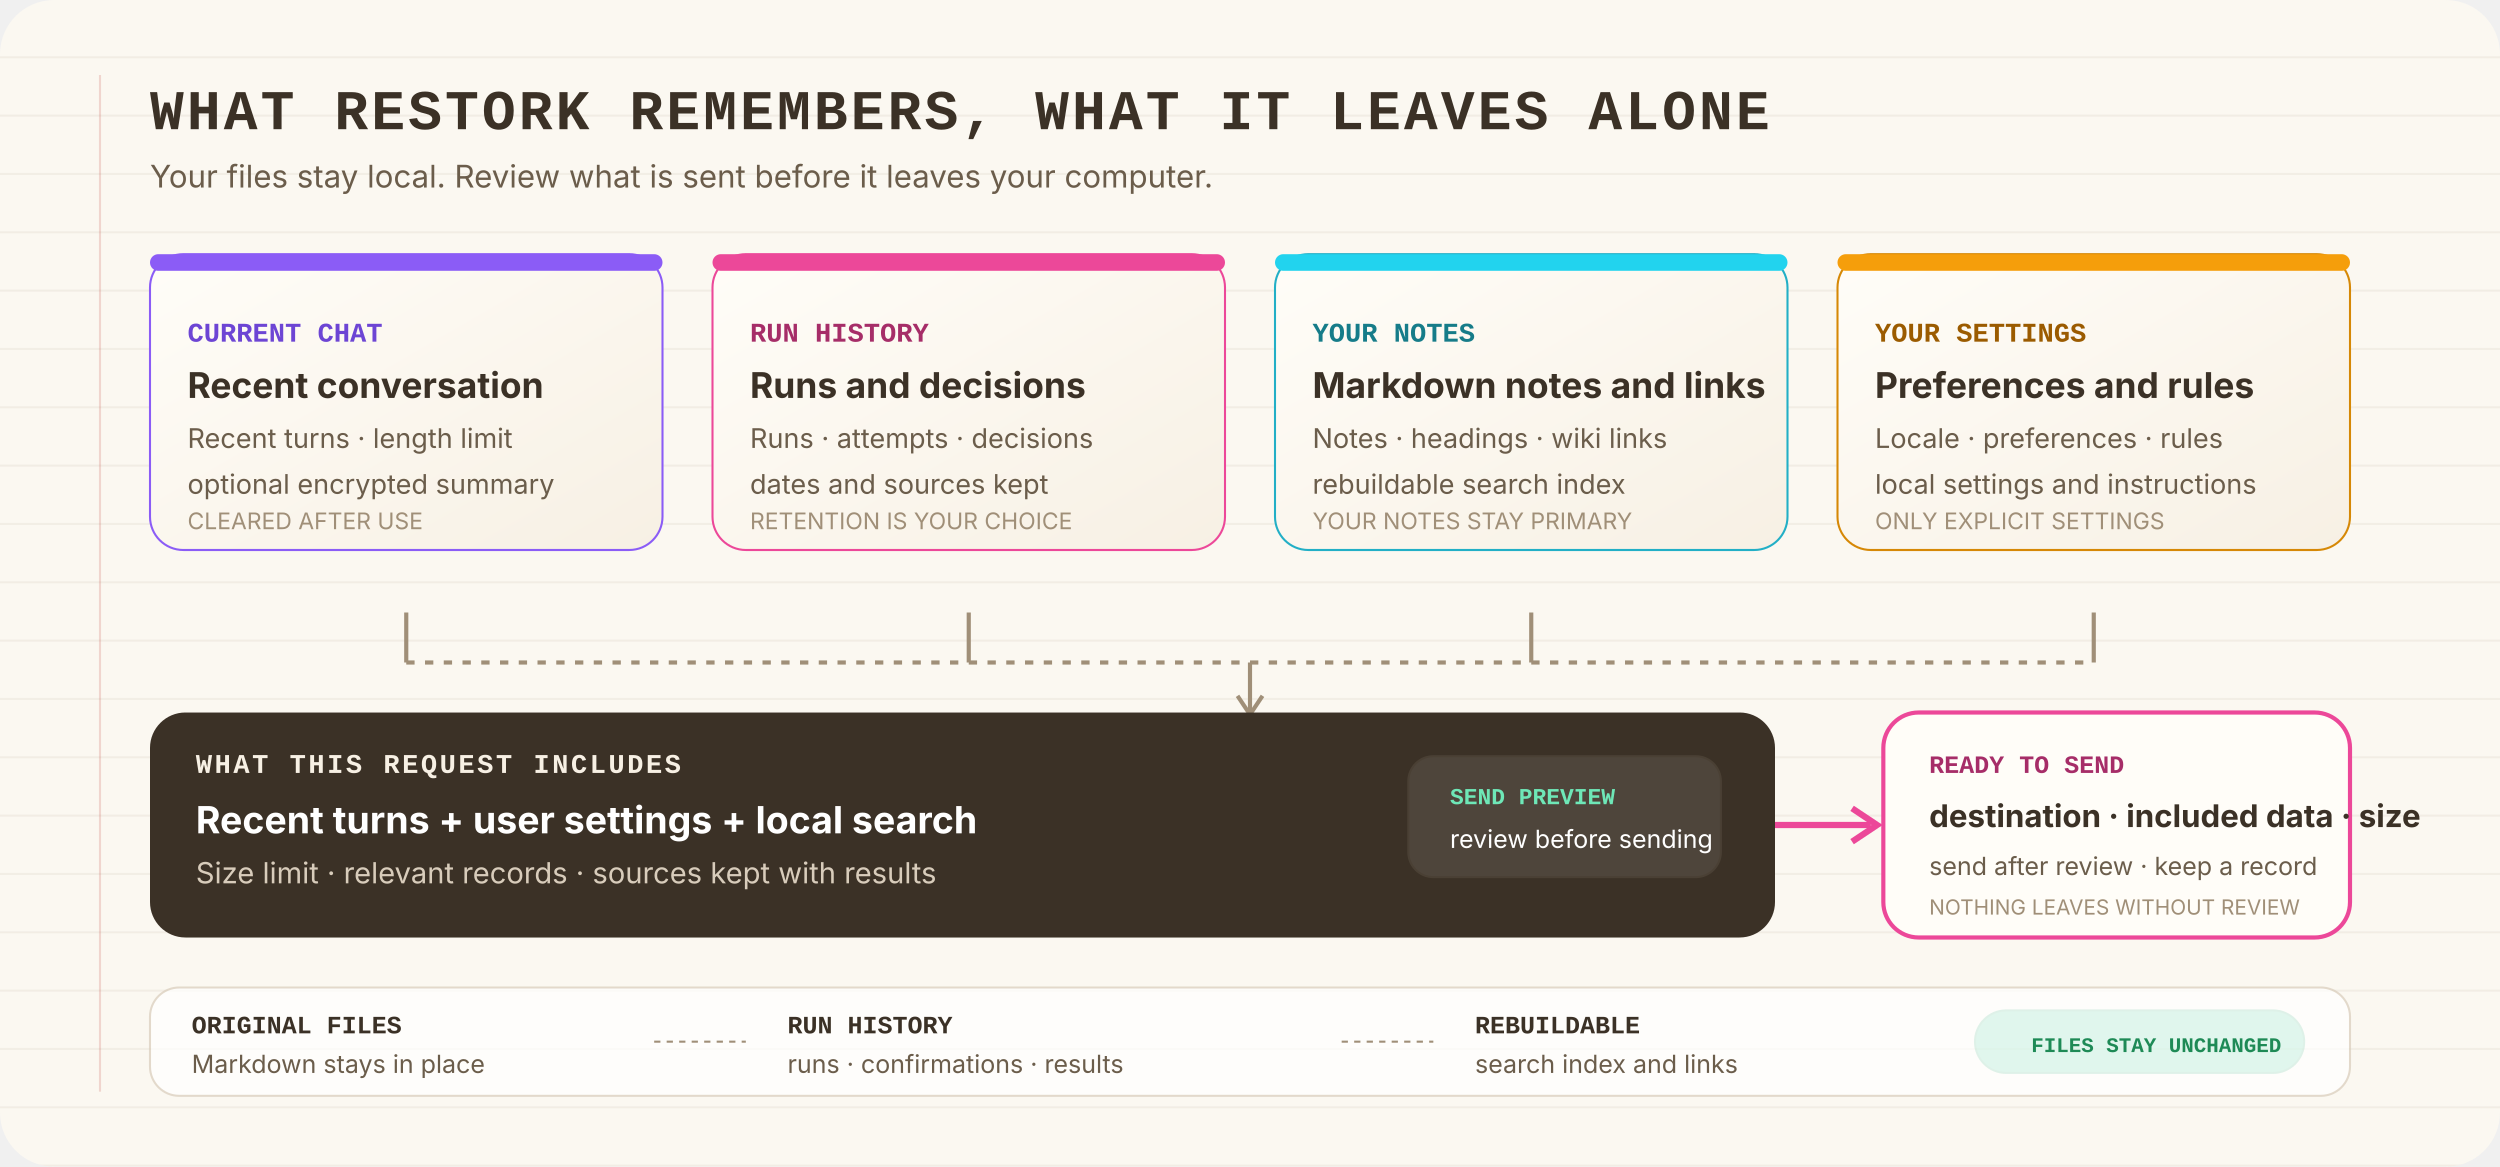
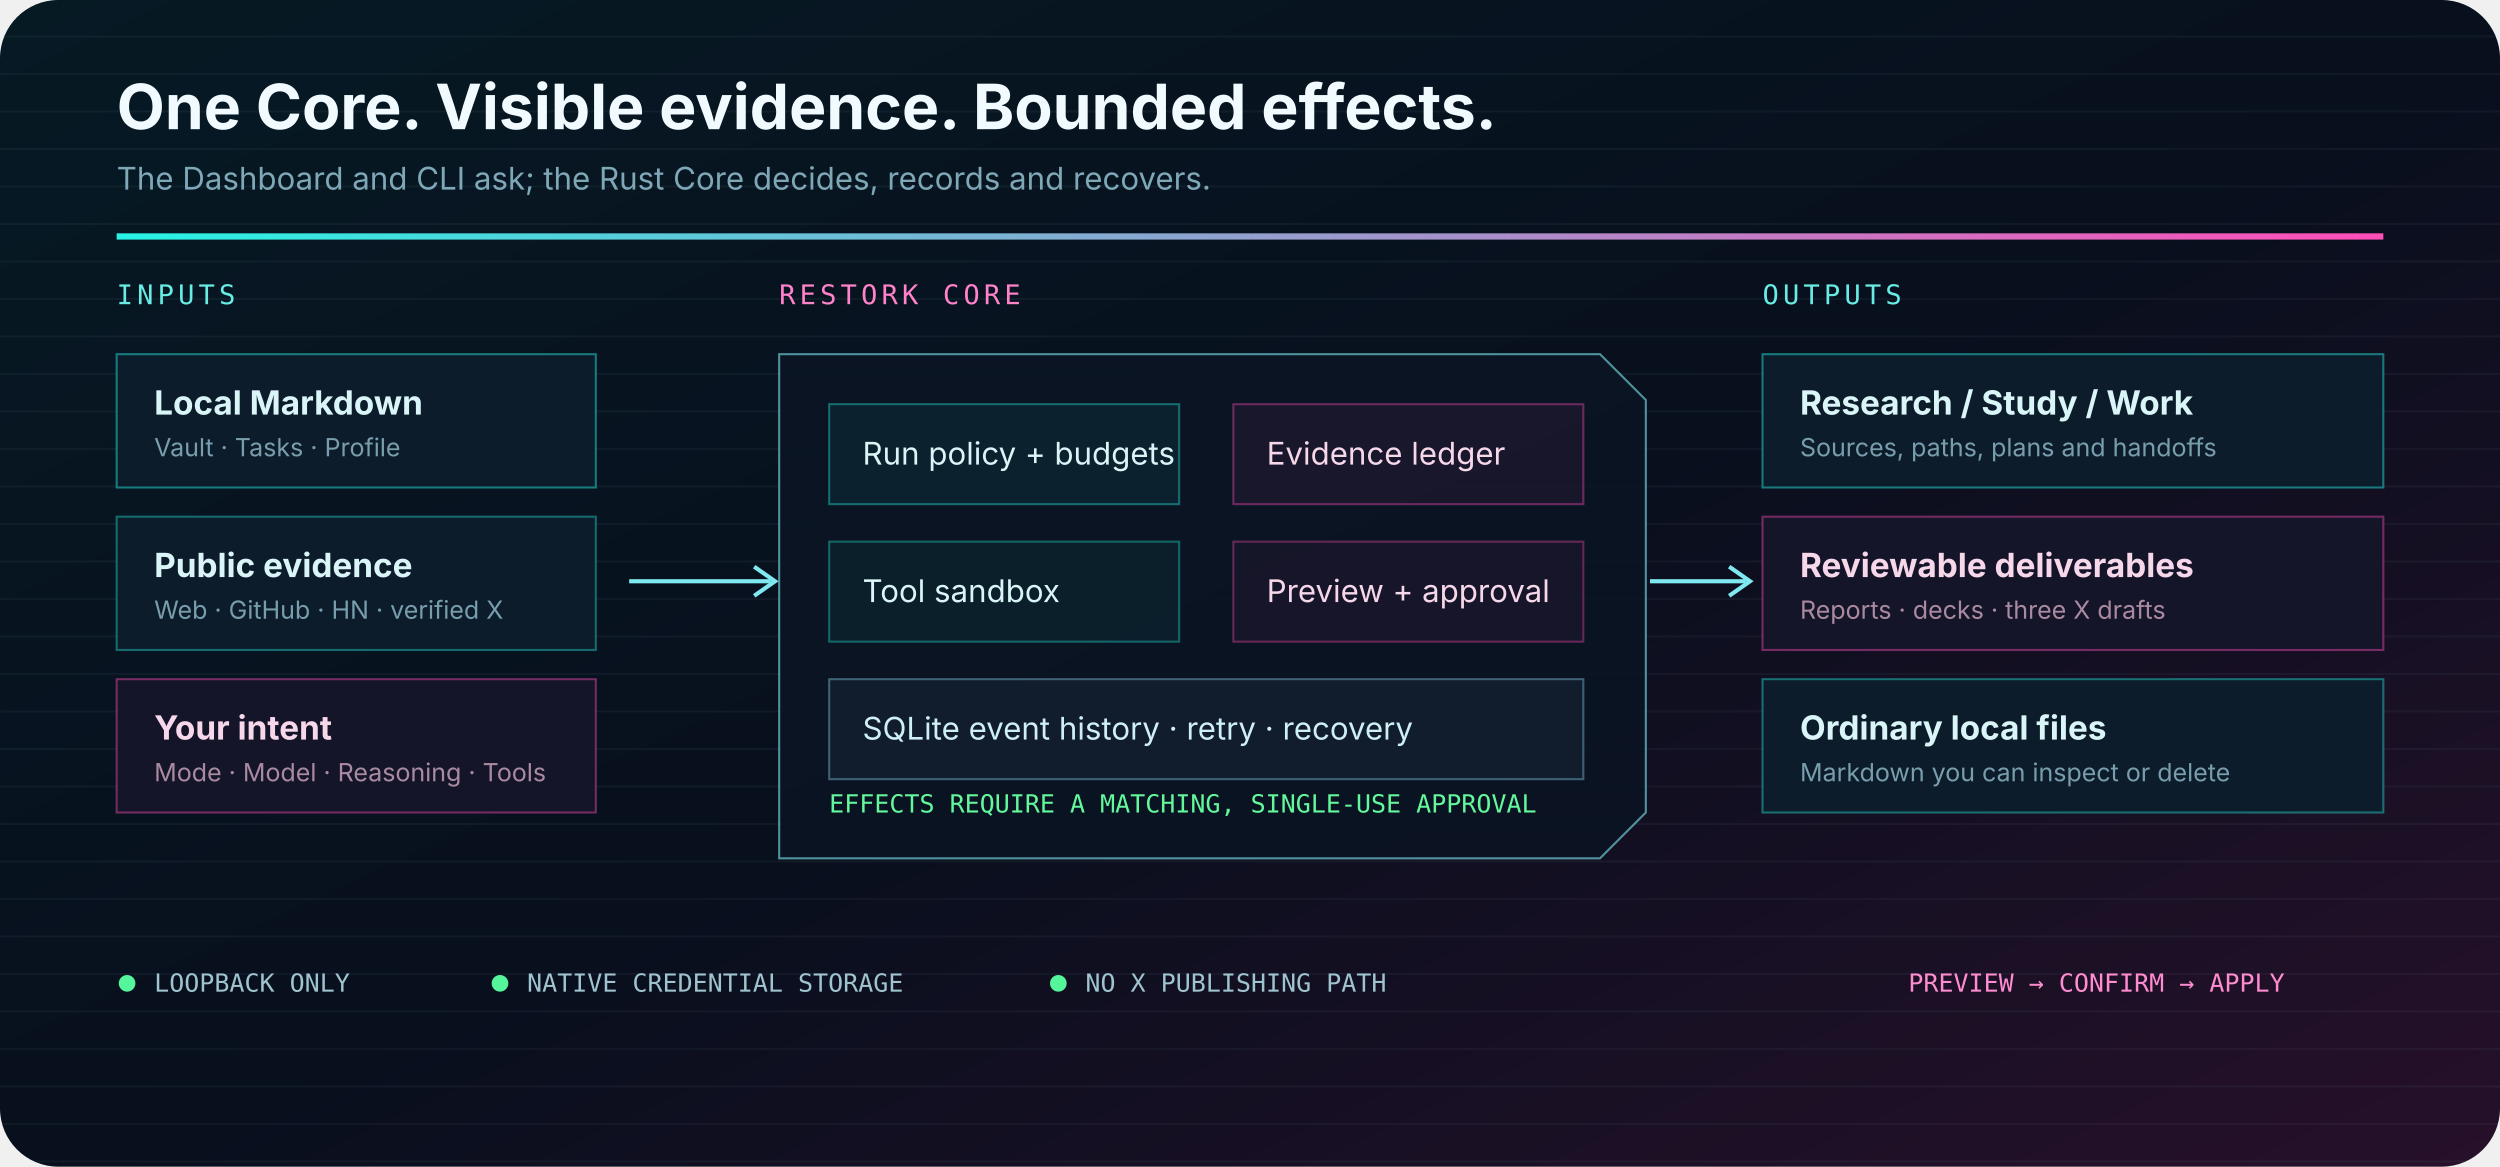
<svg xmlns="http://www.w3.org/2000/svg" width="1200" height="560" viewBox="0 0 1200 560" role="img" aria-labelledby="title desc">
  <defs>
-     <linearGradient id="paper" x1="0" y1="0" x2="1" y2="1">
-       <stop stop-color="#FFFDF8" />
-       <stop offset="1" stop-color="#F7F0E4" />
+     <linearGradient id="bg" x1="0" y1="0" x2="1" y2="1">
+       <stop stop-color="#061A24" />
+       <stop offset=".52" stop-color="#080F1D" />
+       <stop offset="1" stop-color="#27102A" />
    </linearGradient>
-     <pattern id="rules" width="28" height="28" patternUnits="userSpaceOnUse">
-       <path d="M0 27.5H28" stroke="#A08F78" stroke-opacity="0.09" />
+     <linearGradient id="signal" x1="0" y1="0" x2="1" y2="0">
+       <stop stop-color="#27F3E5" />
+       <stop offset="1" stop-color="#FF4EB8" />
+     </linearGradient>
+     <pattern id="scan" width="18" height="18" patternUnits="userSpaceOnUse">
+       <path d="M0 17.5H18" stroke="#BDEBF5" stroke-opacity=".045" />
    </pattern>
  </defs>
-   <rect width="1200" height="560" rx="26" fill="#FBF8F1" />
-   <rect width="1200" height="560" rx="26" fill="url(#rules)" />
-   <path d="M48 36V524" stroke="#C0392F" stroke-opacity="0.18" />
-   <g font-family="-apple-system, BlinkMacSystemFont, Segoe UI, sans-serif">
-     <text x="72" y="62" fill="#3B3126" font-family="American Typewriter, Courier New, monospace" font-size="27" font-weight="800" letter-spacing="1.5">WHAT RESTORK REMEMBERS, WHAT IT LEAVES ALONE</text>
-     <text x="72" y="90" fill="#6B5D4B" font-size="15">Your files stay local. Review what is sent before it leaves your computer.</text>
-     <g transform="translate(72 122)">
-       <g>
-         <rect width="246" height="142" rx="16" fill="url(#paper)" stroke="#8B5CF6" />
-         <rect width="246" height="8" rx="4" fill="#8B5CF6" />
-         <text x="18" y="42" fill="#6D45D4" font-family="American Typewriter, Courier New, monospace" font-size="13" font-weight="800">CURRENT CHAT</text>
-         <text x="18" y="69" fill="#3B3126" font-size="17" font-weight="700">Recent conversation</text>
-         <text x="18" y="93" fill="#6B5D4B" font-size="13">Recent turns · length limit</text>
-         <text x="18" y="115" fill="#6B5D4B" font-size="13">optional encrypted summary</text>
-         <text x="18" y="132" fill="#A08F78" font-size="11">CLEARED AFTER USE</text>
+   <rect width="1200" height="560" rx="28" fill="url(#bg)" />
+   <rect width="1200" height="560" rx="28" fill="url(#scan)" />
+   <g font-family="-apple-system,BlinkMacSystemFont,'Segoe UI',sans-serif">
+     <text x="56" y="62" fill="#F1FBFF" font-size="30" font-weight="750">One Core. Visible evidence. Bounded effects.</text>
+     <text x="56" y="91" fill="#7EA7B7" font-size="15">The Dashboard and CLI ask; the Rust Core decides, records and recovers.</text>
+     <rect x="56" y="112" width="1088" height="3" fill="url(#signal)" />
+     <g transform="translate(56 146)">
+       <text x="0" y="0" fill="#68EDE5" font-family="ui-monospace,SFMono-Regular,Menlo,monospace" font-size="13" letter-spacing="2">INPUTS</text>
+       <g transform="translate(0 24)" font-size="16">
+         <rect width="230" height="64" fill="#0C1C2B" stroke="#27F3E5" stroke-opacity=".45" />
+         <text x="18" y="29" fill="#D9F5F8" font-weight="650">Local Markdown</text>
+         <text x="18" y="49" fill="#789EAE" font-size="12">Vault · Tasks · Profile</text>
+         <rect y="78" width="230" height="64" fill="#0C1C2B" stroke="#27F3E5" stroke-opacity=".38" />
+         <text x="18" y="107" fill="#D9F5F8" font-weight="650">Public evidence</text>
+         <text x="18" y="127" fill="#789EAE" font-size="12">Web · GitHub · HN · verified X</text>
+         <rect y="156" width="230" height="64" fill="#15152A" stroke="#FF4EB8" stroke-opacity=".42" />
+         <text x="18" y="185" fill="#F7D7EA" font-weight="650">Your intent</text>
+         <text x="18" y="205" fill="#A98AA1" font-size="12">Mode · Model · Reasoning · Tools</text>
      </g>
-       <g transform="translate(270)">
-         <rect width="246" height="142" rx="16" fill="url(#paper)" stroke="#EC4899" />
-         <rect width="246" height="8" rx="4" fill="#EC4899" />
-         <text x="18" y="42" fill="#A62D68" font-family="American Typewriter, Courier New, monospace" font-size="13" font-weight="800">RUN HISTORY</text>
-         <text x="18" y="69" fill="#3B3126" font-size="17" font-weight="700">Runs and decisions</text>
-         <text x="18" y="93" fill="#6B5D4B" font-size="13">Runs · attempts · decisions</text>
-         <text x="18" y="115" fill="#6B5D4B" font-size="13">dates and sources kept</text>
-         <text x="18" y="132" fill="#A08F78" font-size="11">RETENTION IS YOUR CHOICE</text>
+       <path d="M246 133H314" stroke="#7FE8F0" stroke-width="2" />
+       <path d="M306 126L316 133L306 140" fill="none" stroke="#7FE8F0" stroke-width="2" />
+     </g>
+     <g transform="translate(374 146)">
+       <text x="0" y="0" fill="#FF82CA" font-family="ui-monospace,SFMono-Regular,Menlo,monospace" font-size="13" letter-spacing="2">RESTORK CORE</text>
+       <path d="M0 24H394L416 46V244L394 266H0Z" fill="#0A1423" fill-opacity=".9" stroke="#7FE8F0" stroke-opacity=".6" />
+       <g transform="translate(24 48)" font-size="15">
+         <rect width="168" height="48" fill="#27F3E5" fill-opacity=".06" stroke="#27F3E5" stroke-opacity=".38" />
+         <text x="16" y="29" fill="#D9F5F8">Run policy + budgets</text>
+         <rect x="194" width="168" height="48" fill="#FF4EB8" fill-opacity=".06" stroke="#FF4EB8" stroke-opacity=".38" />
+         <text x="210" y="29" fill="#F7D7EA">Evidence ledger</text>
+         <rect y="66" width="168" height="48" fill="#27F3E5" fill-opacity=".05" stroke="#27F3E5" stroke-opacity=".35" />
+         <text x="16" y="95" fill="#D9F5F8">Tool sandbox</text>
+         <rect x="194" y="66" width="168" height="48" fill="#FF4EB8" fill-opacity=".05" stroke="#FF4EB8" stroke-opacity=".35" />
+         <text x="210" y="95" fill="#F7D7EA">Preview + approval</text>
+         <rect y="132" width="362" height="48" fill="#8CD9F3" fill-opacity=".05" stroke="#8CD9F3" stroke-opacity=".38" />
+         <text x="16" y="161" fill="#CDEFF5">SQLite event history · retry · recovery</text>
      </g>
-       <g transform="translate(540)">
-         <rect width="246" height="142" rx="16" fill="url(#paper)" stroke="#22AFC6" />
-         <rect width="246" height="8" rx="4" fill="#22D3EE" />
-         <text x="18" y="42" fill="#167C89" font-family="American Typewriter, Courier New, monospace" font-size="13" font-weight="800">YOUR NOTES</text>
-         <text x="18" y="69" fill="#3B3126" font-size="17" font-weight="700">Markdown notes and links</text>
-         <text x="18" y="93" fill="#6B5D4B" font-size="13">Notes · headings · wiki links</text>
-         <text x="18" y="115" fill="#6B5D4B" font-size="13">rebuildable search index</text>
-         <text x="18" y="132" fill="#A08F78" font-size="11">YOUR NOTES STAY PRIMARY</text>
-       </g>
-       <g transform="translate(810)">
-         <rect width="246" height="142" rx="16" fill="url(#paper)" stroke="#D68806" />
-         <rect width="246" height="8" rx="4" fill="#F59E0B" />
-         <text x="18" y="42" fill="#9B5B00" font-family="American Typewriter, Courier New, monospace" font-size="13" font-weight="800">YOUR SETTINGS</text>
-         <text x="18" y="69" fill="#3B3126" font-size="17" font-weight="700">Preferences and rules</text>
-         <text x="18" y="93" fill="#6B5D4B" font-size="13">Locale · preferences · rules</text>
-         <text x="18" y="115" fill="#6B5D4B" font-size="13">local settings and instructions</text>
-         <text x="18" y="132" fill="#A08F78" font-size="11">ONLY EXPLICIT SETTINGS</text>
+       <text x="24" y="244" fill="#63F89B" font-family="ui-monospace,SFMono-Regular,Menlo,monospace" font-size="12">EFFECTS REQUIRE A MATCHING, SINGLE-USE APPROVAL</text>
+     </g>
+     <g transform="translate(846 146)">
+       <text x="0" y="0" fill="#68EDE5" font-family="ui-monospace,SFMono-Regular,Menlo,monospace" font-size="13" letter-spacing="2">OUTPUTS</text>
+       <path d="M-54 133H-8" stroke="#7FE8F0" stroke-width="2" />
+       <path d="M-16 126L-6 133L-16 140" fill="none" stroke="#7FE8F0" stroke-width="2" />
+       <g transform="translate(0 24)" font-size="16">
+         <rect width="298" height="64" fill="#0C1C2B" stroke="#27F3E5" stroke-opacity=".45" />
+         <text x="18" y="29" fill="#D9F5F8" font-weight="650">Research / Study / Work</text>
+         <text x="18" y="49" fill="#789EAE" font-size="12">Sources, paths, plans and handoffs</text>
+         <rect y="78" width="298" height="64" fill="#15152A" stroke="#FF4EB8" stroke-opacity=".42" />
+         <text x="18" y="107" fill="#F7D7EA" font-weight="650">Reviewable deliverables</text>
+         <text x="18" y="127" fill="#A98AA1" font-size="12">Reports · decks · three X drafts</text>
+         <rect y="156" width="298" height="64" fill="#0C1C2B" stroke="#27F3E5" stroke-opacity=".4" />
+         <text x="18" y="185" fill="#D9F5F8" font-weight="650">Ordinary local files</text>
+         <text x="18" y="205" fill="#789EAE" font-size="12">Markdown you can inspect or delete</text>
      </g>
    </g>
-     <g transform="translate(72 294)">
-       <path d="M123 0V24M393 0V24M663 0V24M933 0V24" stroke="#A08F78" stroke-width="2" />
-       <path d="M123 24H933" stroke="#A08F78" stroke-width="2" stroke-dasharray="4 5" />
-       <path d="M528 24V48" stroke="#A08F78" stroke-width="2" />
-       <path d="M522 40L528 49L534 40" fill="none" stroke="#A08F78" stroke-width="2" />
-       <rect y="48" width="780" height="108" rx="17" fill="#3B3126" />
-       <text x="22" y="77" fill="#F7F0E4" font-family="American Typewriter, Courier New, monospace" font-size="13" font-weight="800" letter-spacing="1.2">WHAT THIS REQUEST INCLUDES</text>
-       <text x="22" y="106" fill="#FFFFFF" font-size="18" font-weight="700">Recent turns + user settings + local search</text>
-       <text x="22" y="130" fill="#D8CCBB" font-size="14">Size limit · relevant records · sources kept with results</text>
-       <rect x="604" y="69" width="150" height="58" rx="12" fill="#FFFFFF" opacity="0.10" stroke="#D8CCBB" />
-       <text x="624" y="92" fill="#6EE7B7" font-family="American Typewriter, Courier New, monospace" font-size="11" font-weight="800">SEND PREVIEW</text>
-       <text x="624" y="113" fill="#FFFFFF" font-size="12">review before sending</text>
-       <path d="M780 102H826" stroke="#EC4899" stroke-width="3" />
-       <path d="M817 94L829 102L817 110" fill="none" stroke="#EC4899" stroke-width="3" />
-       <rect x="832" y="48" width="224" height="108" rx="17" fill="#FFFDF8" stroke="#EC4899" stroke-width="2" />
-       <text x="854" y="77" fill="#A62D68" font-family="American Typewriter, Courier New, monospace" font-size="12" font-weight="800">READY TO SEND</text>
-       <text x="854" y="103" fill="#3B3126" font-size="15" font-weight="700">destination · included data · size</text>
-       <text x="854" y="126" fill="#6B5D4B" font-size="12">send after review · keep a record</text>
-       <text x="854" y="145" fill="#A08F78" font-size="10">NOTHING LEAVES WITHOUT REVIEW</text>
-     </g>
-     <g transform="translate(72 474)">
-       <rect width="1056" height="52" rx="14" fill="#FFFFFF" opacity="0.70" stroke="#D8CCBB" />
-       <text x="20" y="22" fill="#3B3126" font-family="American Typewriter, Courier New, monospace" font-size="12" font-weight="800">ORIGINAL FILES</text>
-       <text x="20" y="41" fill="#6B5D4B" font-size="12">Markdown stays in place</text>
-       <path d="M242 26H286" stroke="#A08F78" stroke-dasharray="3 3" />
-       <text x="306" y="22" fill="#3B3126" font-family="American Typewriter, Courier New, monospace" font-size="12" font-weight="800">RUN HISTORY</text>
-       <text x="306" y="41" fill="#6B5D4B" font-size="12">runs · confirmations · results</text>
-       <path d="M572 26H616" stroke="#A08F78" stroke-dasharray="3 3" />
-       <text x="636" y="22" fill="#3B3126" font-family="American Typewriter, Courier New, monospace" font-size="12" font-weight="800">REBUILDABLE</text>
-       <text x="636" y="41" fill="#6B5D4B" font-size="12">search index and links</text>
-       <rect x="876" y="11" width="158" height="30" rx="15" fill="#34D399" opacity="0.15" stroke="#2BAE7A" />
-       <text x="903" y="31" fill="#1E8A56" font-family="American Typewriter, Courier New, monospace" font-size="10" font-weight="800">FILES STAY UNCHANGED</text>
+     <g transform="translate(56 476)" font-family="ui-monospace,SFMono-Regular,Menlo,monospace" font-size="12">
+       <circle cx="5" cy="-4" r="4" fill="#54F59B" />
+       <text x="18" y="0" fill="#9FC4CF">LOOPBACK ONLY</text>
+       <circle cx="184" cy="-4" r="4" fill="#54F59B" />
+       <text x="197" y="0" fill="#9FC4CF">NATIVE CREDENTIAL STORAGE</text>
+       <circle cx="452" cy="-4" r="4" fill="#54F59B" />
+       <text x="465" y="0" fill="#9FC4CF">NO X PUBLISHING PATH</text>
+       <text x="860" y="0" fill="#FF8BD0">PREVIEW → CONFIRM → APPLY</text>
    </g>
  </g>
</svg>
